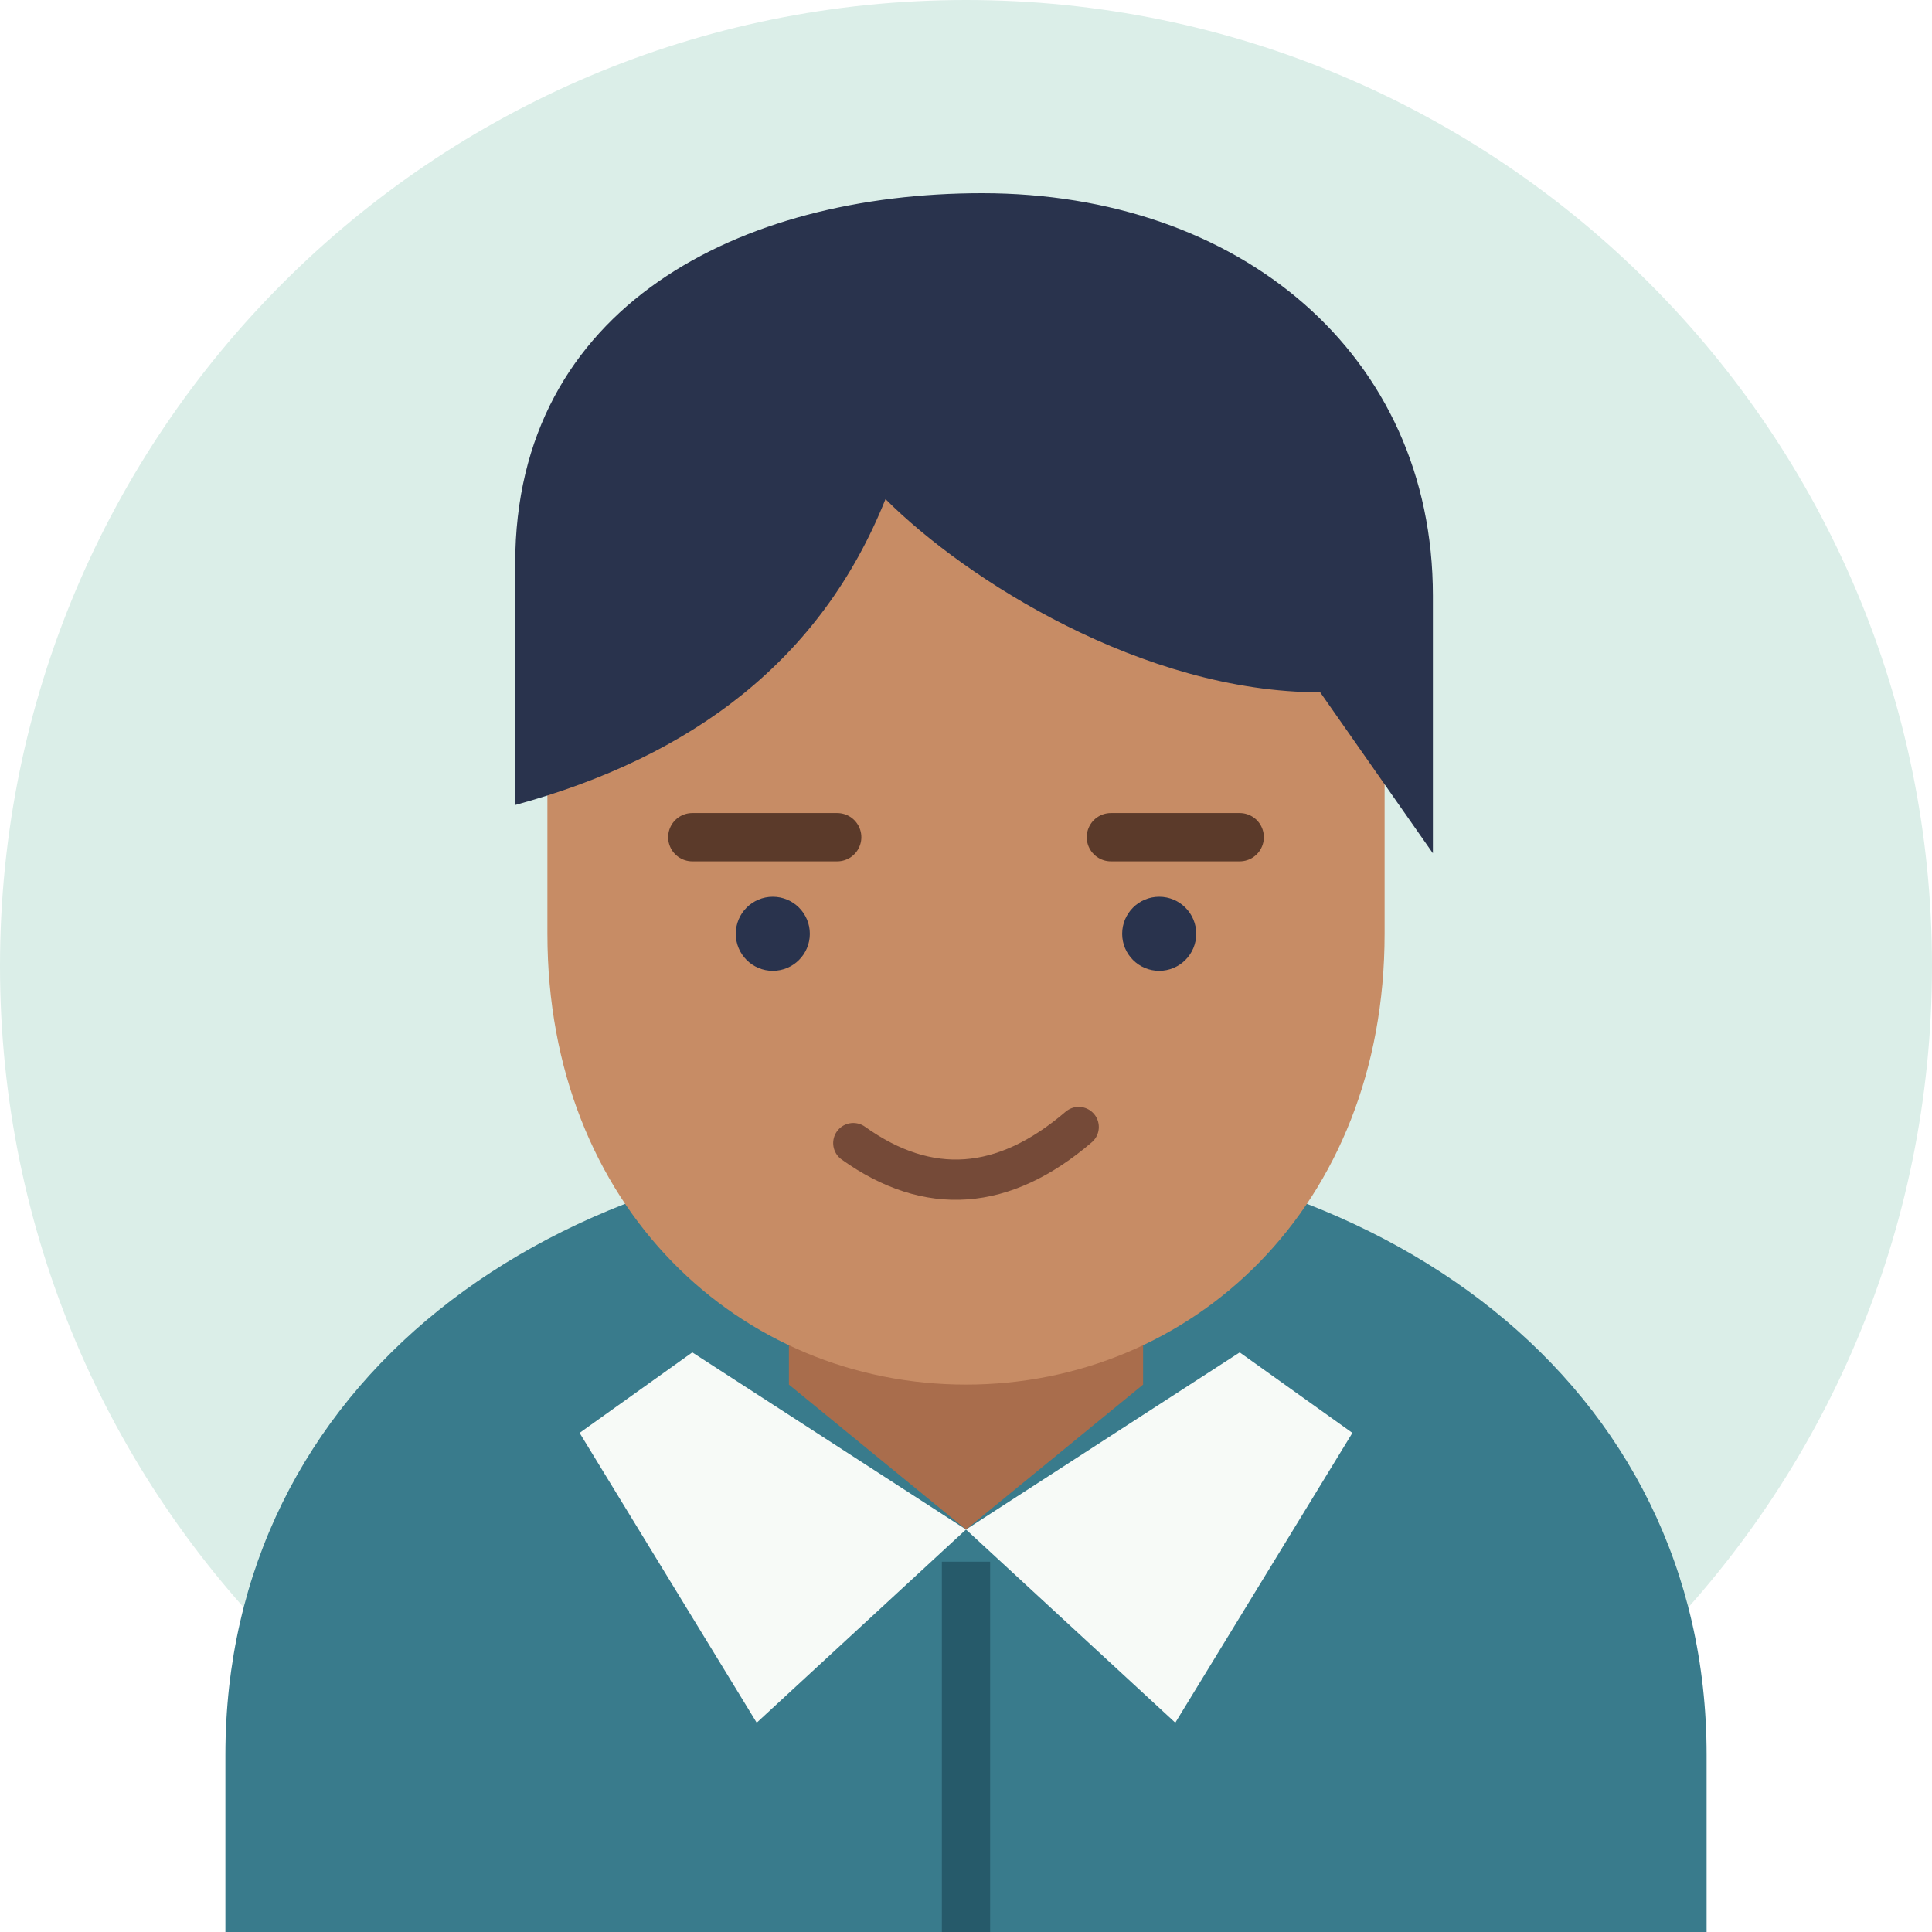
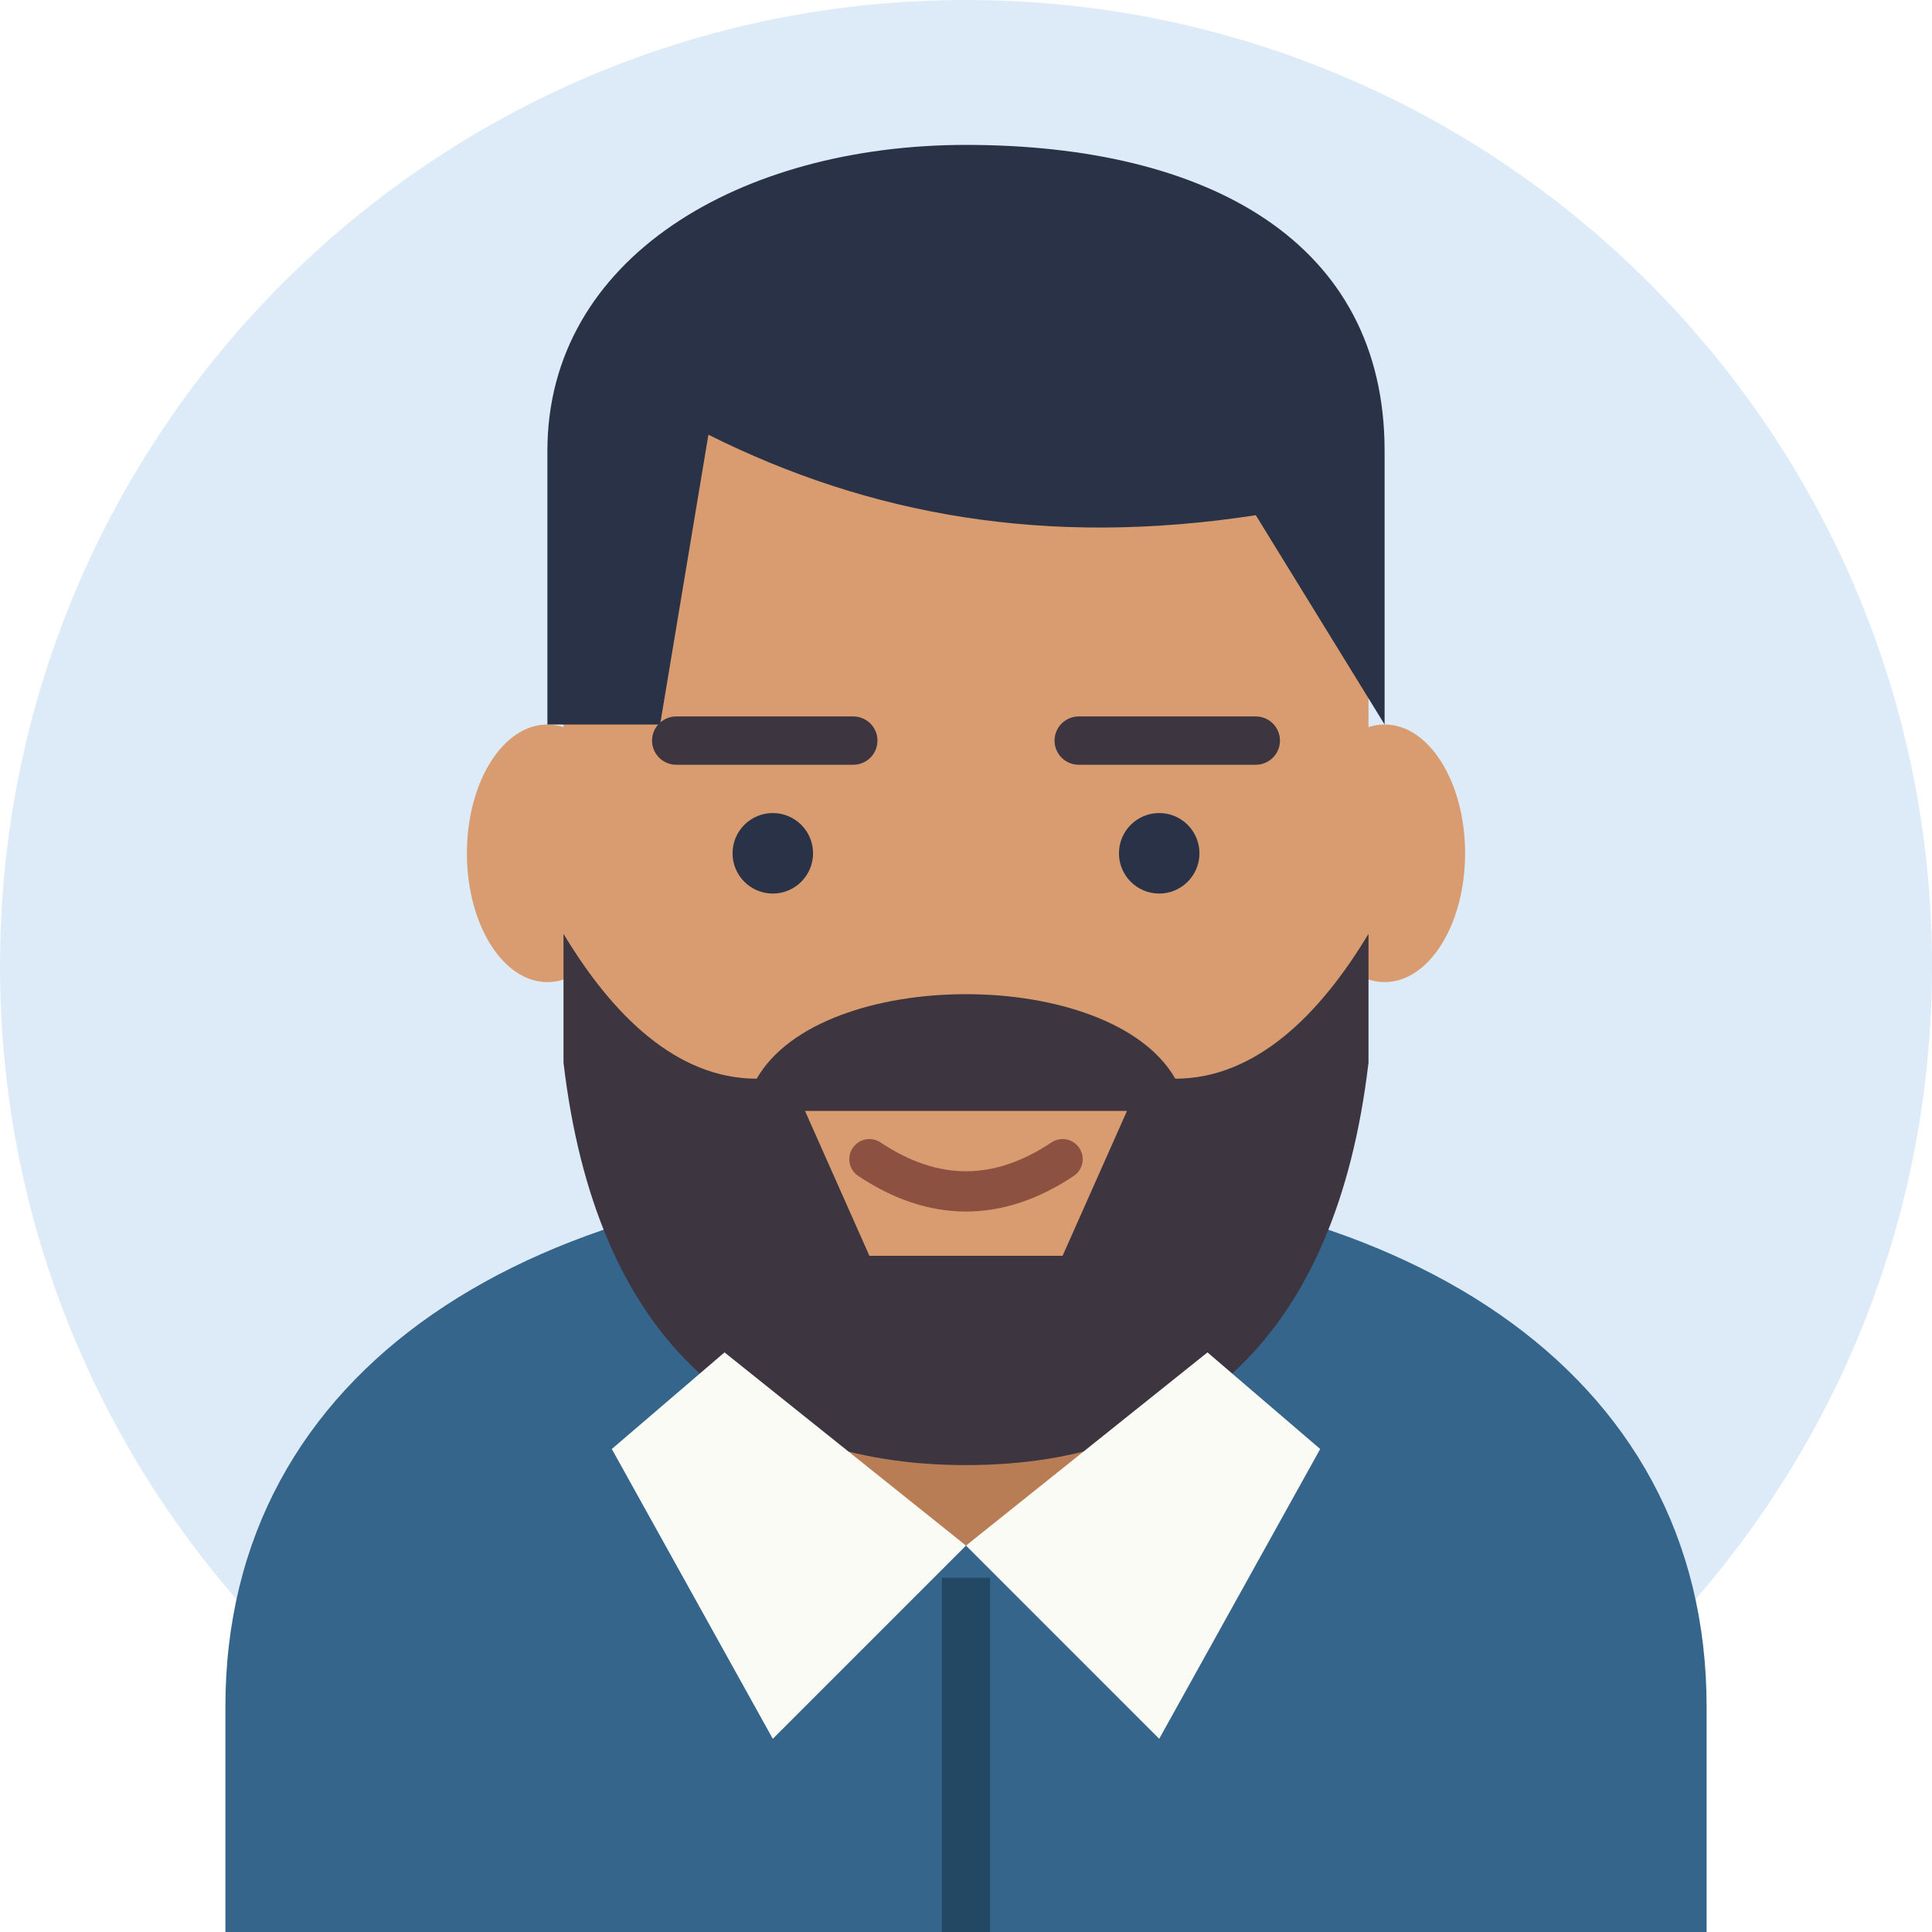
<svg xmlns="http://www.w3.org/2000/svg" viewBox="0 0 120 120">
-   <circle cx="60" cy="60" r="60" fill="#DBEEE8" />
-   <path d="M14 120v-11c0-23 20-38 46-38s46 15 46 38v11" fill="#397B8C" />
-   <path d="M49 72v14l11 9 11-9V72" fill="#A96D4C" />
-   <path d="M34 43c0-18 10-27 26-27s26 10 26 27v15c0 17-12 28-26 28S34 75 34 58z" fill="#C78C65" />
-   <path d="M32 50V35c0-16 14-23 29-23 16 0 28 10 28 25v16l-7-10c-11 0-22-7-27-12-4 10-12 16-23 19z" fill="#29334D" />
-   <path d="M43 52h9m17 0h8" stroke="#5B3A2A" stroke-width="3" stroke-linecap="round" />
-   <circle cx="48" cy="58" r="2.3" fill="#29334D" />
-   <circle cx="72" cy="58" r="2.3" fill="#29334D" />
-   <path d="M53 71q7 5 14-1" fill="none" stroke="#754A38" stroke-width="2.5" stroke-linecap="round" />
-   <path d="m43 84 17 11-13 12-11-18m41-5L60 95l13 12 11-18" fill="#F7FAF7" />
-   <path d="M60 97v23" stroke="#265A6A" stroke-width="3" />
+   <circle cx="60" cy="60" r="60" fill="#DCEBF7" />
+   <path d="M14 120v-14c0-21 19-33 46-33s46 12 46 33v14" fill="#35658B" />
+   <path d="M48 72v15l12 9 12-9V72" fill="#B97D55" />
+   <ellipse cx="34" cy="53" rx="5" ry="8" fill="#D89C70" />
+   <ellipse cx="86" cy="53" rx="5" ry="8" fill="#D89C70" />
+   <path d="M35 36c0-16 12-24 25-24s25 9 25 24v20c0 19-10 31-25 31S35 75 35 56z" fill="#D89C70" />
+   <path d="M34 45V28c0-12 12-19 26-19 15 0 26 6 26 19v17l-8-13c-13 2-24 0-34-5l-3 18" fill="#293246" />
+   <path d="M35 58c3 5 7 9 12 9 4-7 22-7 26 0 5 0 9-4 12-9v8c-2 17-11 25-25 25s-23-8-25-25z" fill="#3D3540" />
+   <path d="M50 69h20l-4 9H54z" fill="#D89C70" />
+   <path d="M54 72q6 4 12 0" fill="none" stroke="#8C5140" stroke-width="2.5" stroke-linecap="round" />
+   <path d="M42 46h11m14 0h11" stroke="#3D3540" stroke-width="3" stroke-linecap="round" />
+   <circle cx="48" cy="53" r="2.5" fill="#293246" />
+   <circle cx="72" cy="53" r="2.5" fill="#293246" />
+   <path d="m45 84 15 12-12 12-10-18m37-6L60 96l12 12 10-18" fill="#FAFBF5" />
+   <path d="M60 98v22" stroke="#224864" stroke-width="3" />
</svg>
